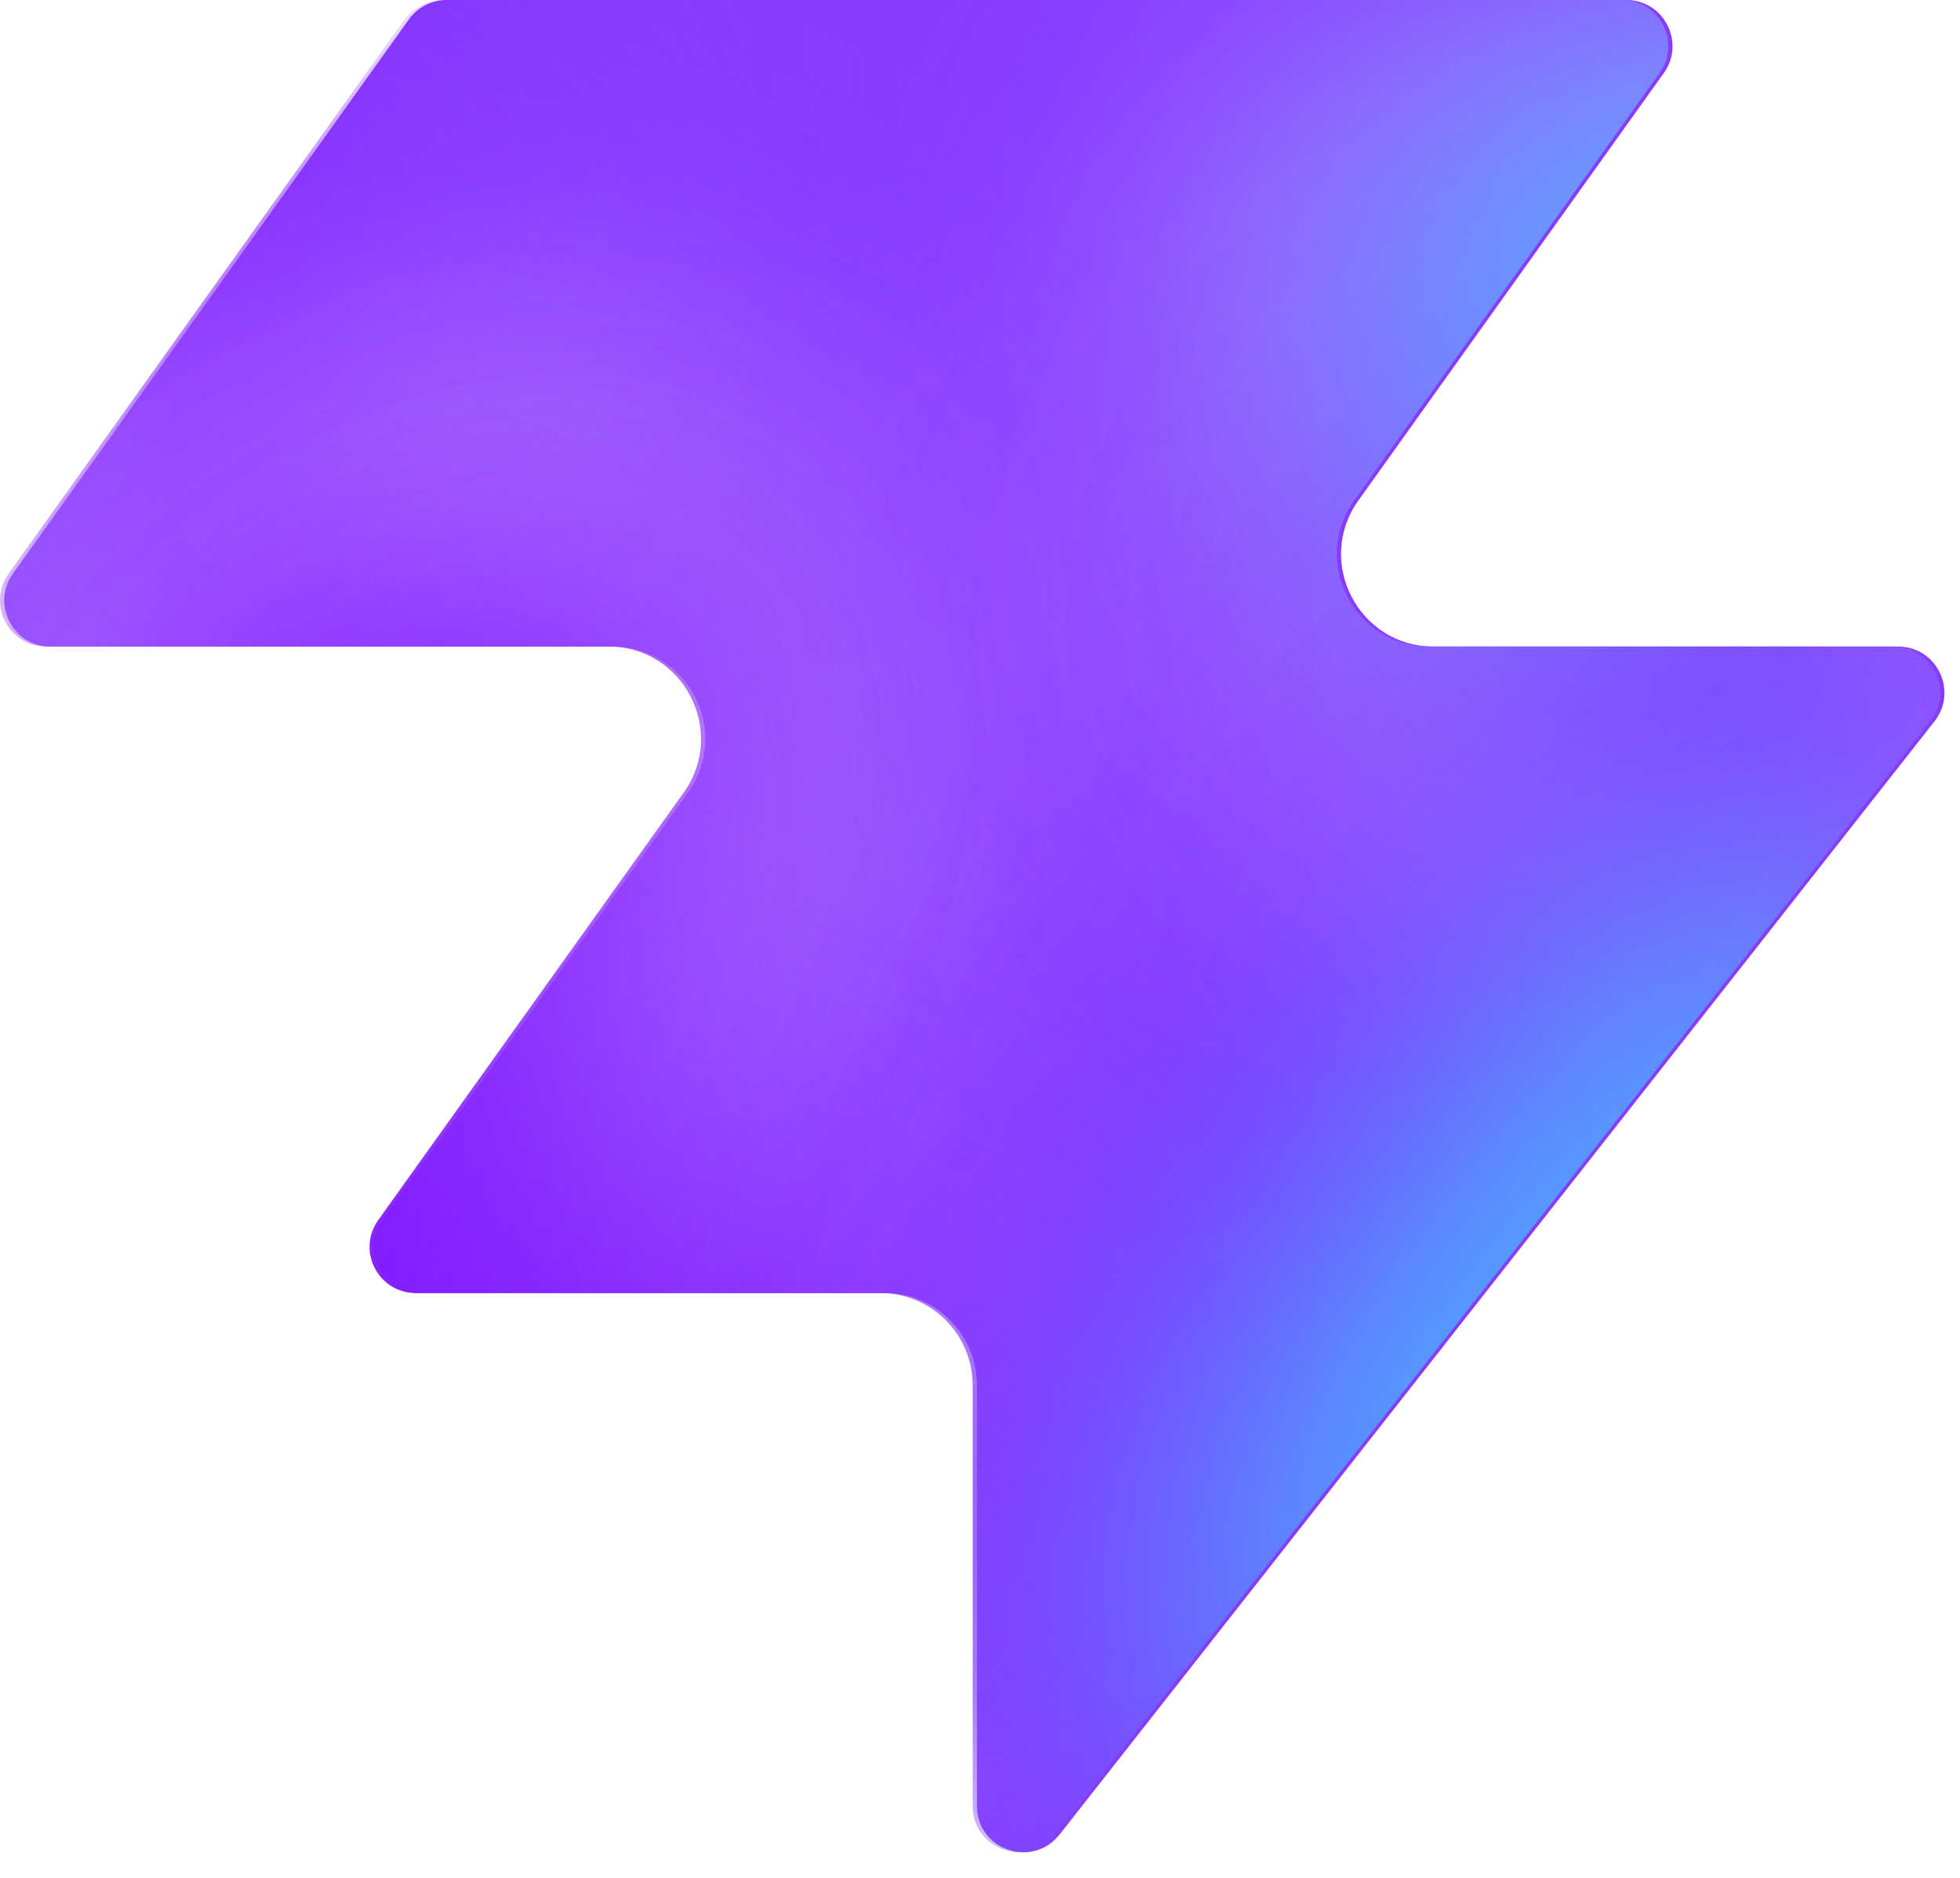
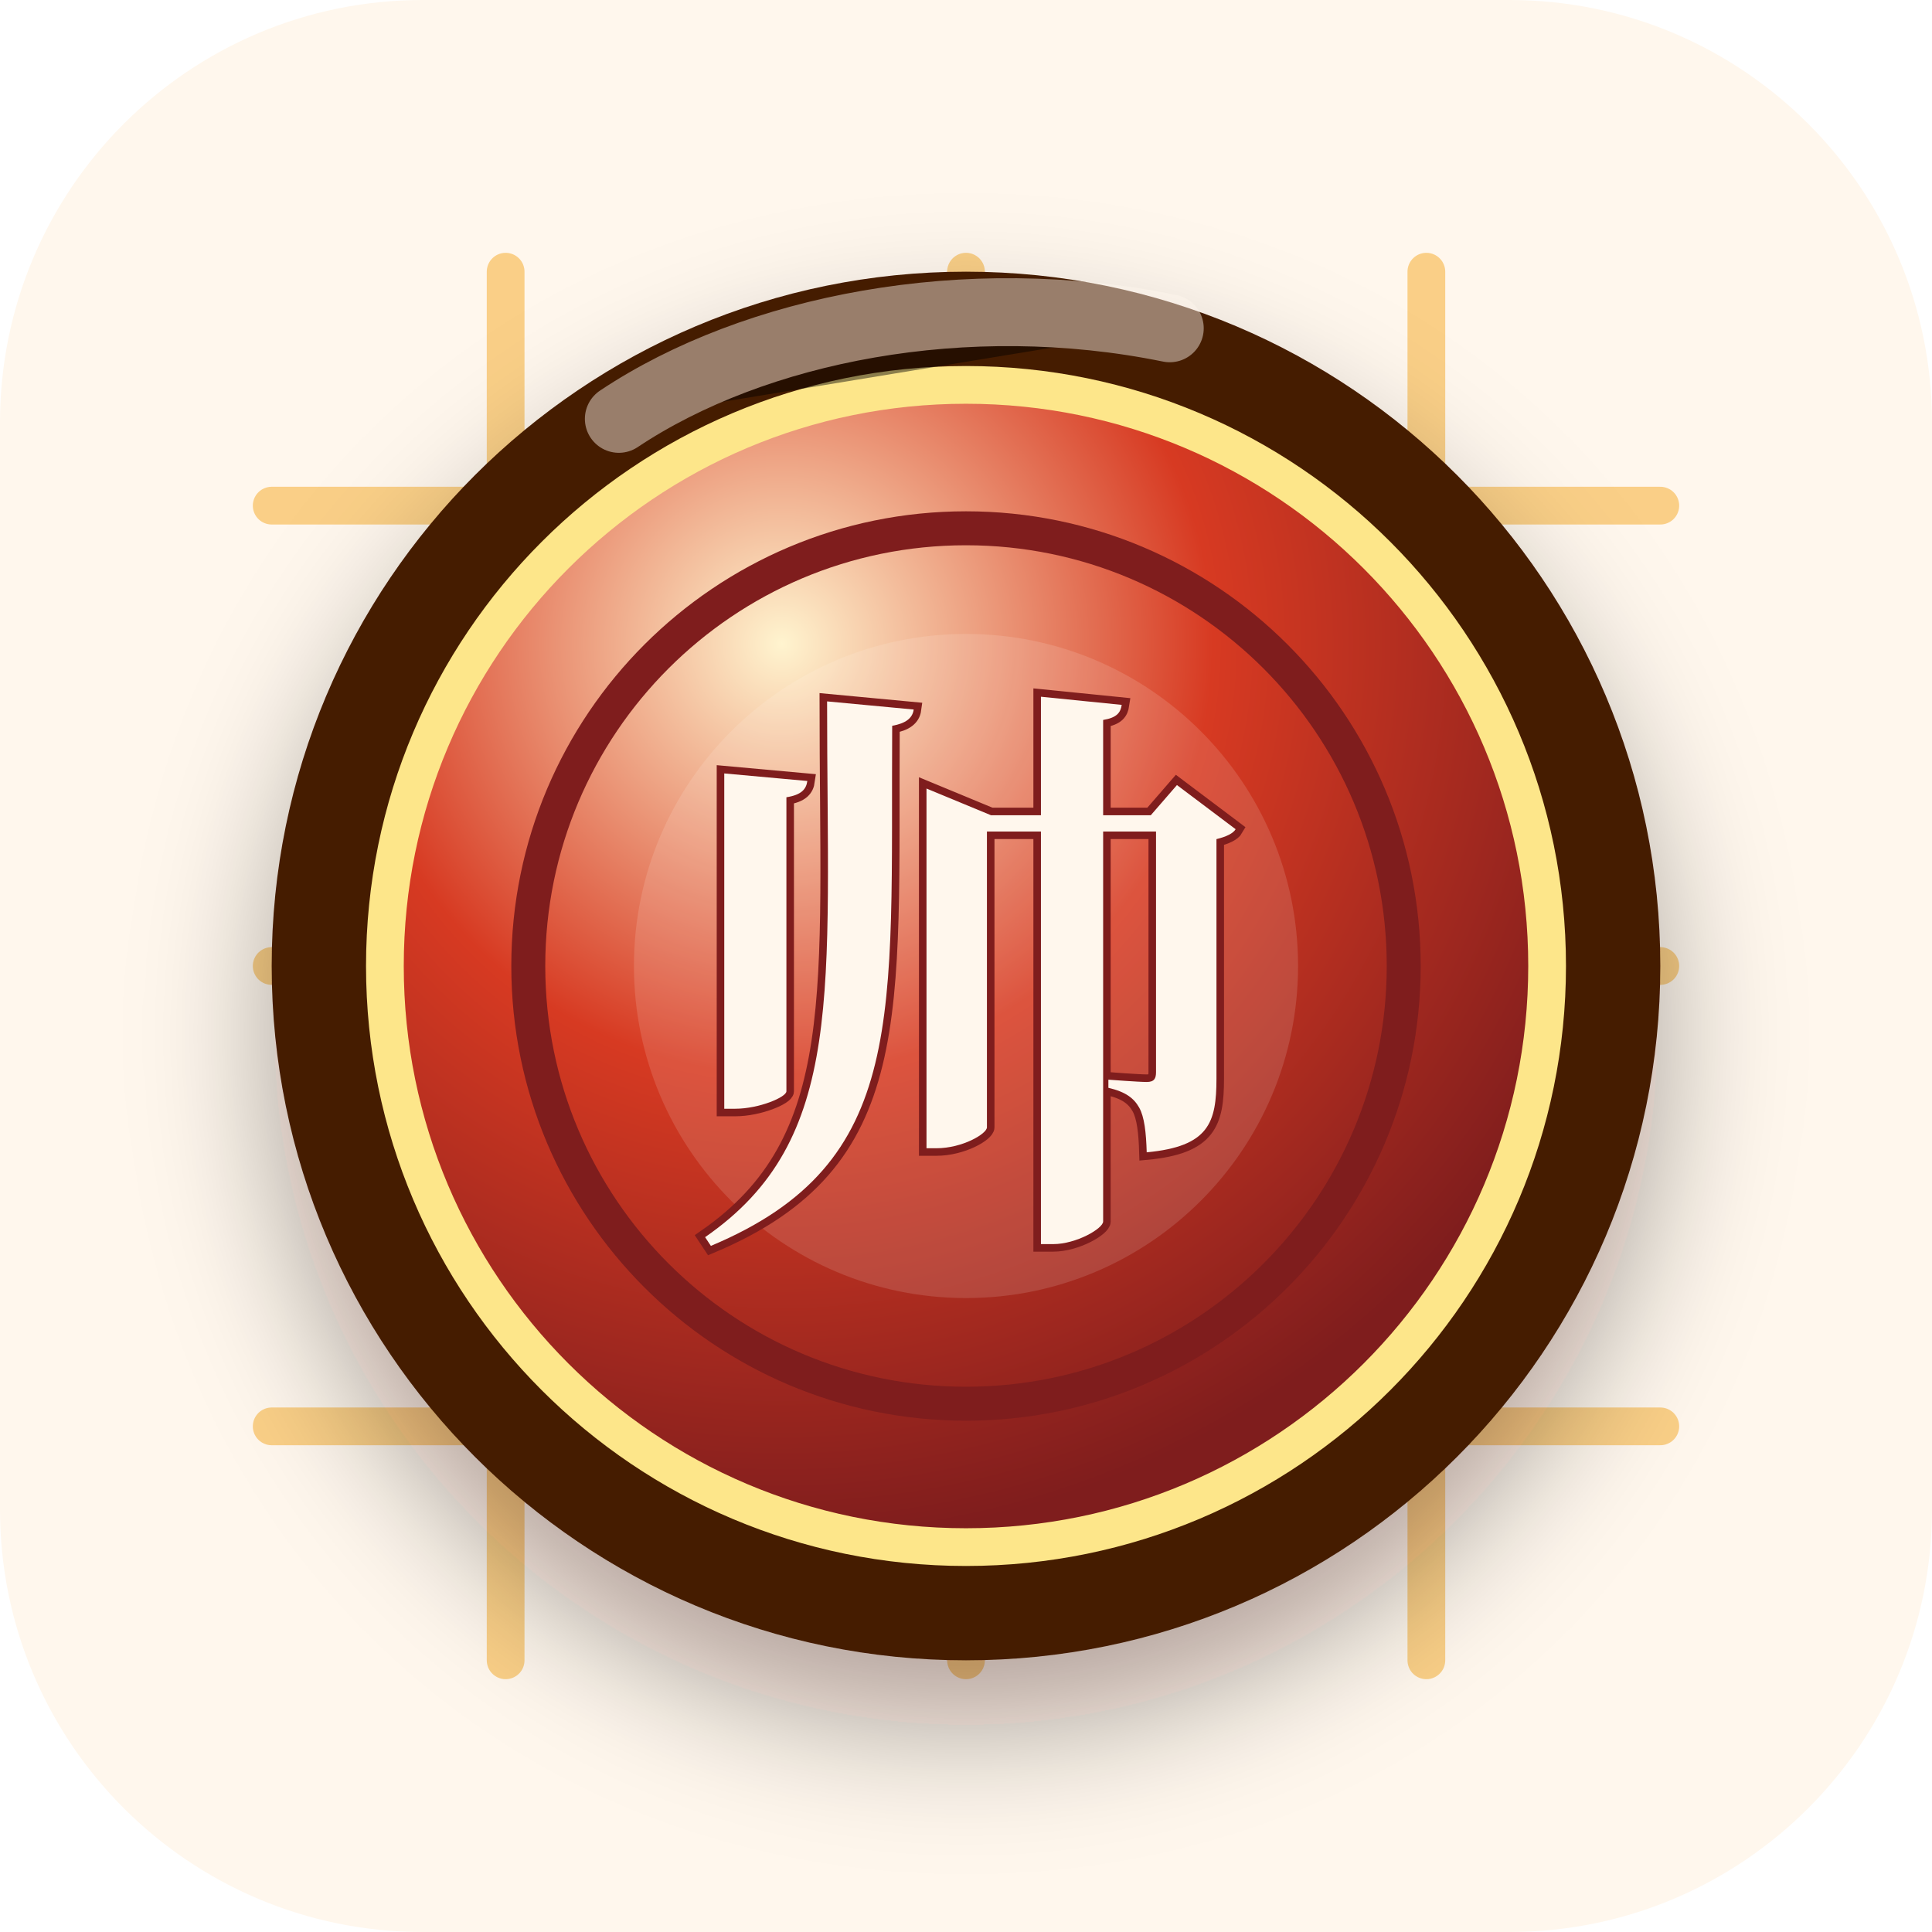
- <svg xmlns="http://www.w3.org/2000/svg" width="48" height="46" fill="none" viewBox="0 0 48 46">
-   <path fill="#863bff" d="M25.946 44.938c-.664.845-2.021.375-2.021-.698V33.937a2.26 2.26 0 0 0-2.262-2.262H10.287c-.92 0-1.456-1.04-.92-1.788l7.48-10.471c1.07-1.497 0-3.578-1.842-3.578H1.237c-.92 0-1.456-1.04-.92-1.788L10.013.474c.214-.297.556-.474.92-.474h28.894c.92 0 1.456 1.04.92 1.788l-7.48 10.471c-1.07 1.498 0 3.579 1.842 3.579h11.377c.943 0 1.473 1.088.89 1.83L25.947 44.94z" style="fill:#863bff;fill:color(display-p3 .525 .23 1);fill-opacity:1" />
-   <mask id="a" width="48" height="46" x="0" y="0" maskUnits="userSpaceOnUse" style="mask-type:alpha">
-     <path fill="#000" d="M25.842 44.938c-.664.844-2.021.375-2.021-.698V33.937a2.26 2.26 0 0 0-2.262-2.262H10.183c-.92 0-1.456-1.04-.92-1.788l7.48-10.471c1.07-1.498 0-3.579-1.842-3.579H1.133c-.92 0-1.456-1.04-.92-1.787L9.91.473c.214-.297.556-.474.92-.474h28.894c.92 0 1.456 1.04.92 1.788l-7.48 10.471c-1.07 1.498 0 3.578 1.842 3.578h11.377c.943 0 1.473 1.088.89 1.832L25.843 44.94z" style="fill:#000;fill-opacity:1" />
-   </mask>
-   <g mask="url(#a)">
-     <g filter="url(#b)">
-       <ellipse cx="5.508" cy="14.704" fill="#ede6ff" rx="5.508" ry="14.704" style="fill:#ede6ff;fill:color(display-p3 .927 .903 1);fill-opacity:1" transform="matrix(.00324 1 1 -.00324 -4.47 31.516)" />
-     </g>
-     <g filter="url(#c)">
-       <ellipse cx="10.399" cy="29.851" fill="#ede6ff" rx="10.399" ry="29.851" style="fill:#ede6ff;fill:color(display-p3 .927 .903 1);fill-opacity:1" transform="matrix(.00324 1 1 -.00324 -39.328 7.883)" />
-     </g>
-     <g filter="url(#d)">
-       <ellipse cx="5.508" cy="30.487" fill="#7e14ff" rx="5.508" ry="30.487" style="fill:#7e14ff;fill:color(display-p3 .492 .077 1);fill-opacity:1" transform="rotate(89.814 -25.913 -14.639)scale(1 -1)" />
-     </g>
-     <g filter="url(#e)">
-       <ellipse cx="5.508" cy="30.599" fill="#7e14ff" rx="5.508" ry="30.599" style="fill:#7e14ff;fill:color(display-p3 .492 .077 1);fill-opacity:1" transform="rotate(89.814 -32.644 -3.334)scale(1 -1)" />
-     </g>
-     <g filter="url(#f)">
-       <ellipse cx="5.508" cy="30.599" fill="#7e14ff" rx="5.508" ry="30.599" style="fill:#7e14ff;fill:color(display-p3 .492 .077 1);fill-opacity:1" transform="matrix(.00324 1 1 -.00324 -34.34 30.47)" />
-     </g>
-     <g filter="url(#g)">
-       <ellipse cx="14.072" cy="22.078" fill="#ede6ff" rx="14.072" ry="22.078" style="fill:#ede6ff;fill:color(display-p3 .927 .903 1);fill-opacity:1" transform="rotate(93.35 24.506 48.493)scale(-1 1)" />
-     </g>
-     <g filter="url(#h)">
-       <ellipse cx="3.47" cy="21.501" fill="#7e14ff" rx="3.47" ry="21.501" style="fill:#7e14ff;fill:color(display-p3 .492 .077 1);fill-opacity:1" transform="rotate(89.009 28.708 47.59)scale(-1 1)" />
-     </g>
-     <g filter="url(#i)">
-       <ellipse cx="3.47" cy="21.501" fill="#7e14ff" rx="3.47" ry="21.501" style="fill:#7e14ff;fill:color(display-p3 .492 .077 1);fill-opacity:1" transform="rotate(89.009 28.708 47.59)scale(-1 1)" />
-     </g>
-     <g filter="url(#j)">
-       <ellipse cx=".387" cy="8.972" fill="#7e14ff" rx="4.407" ry="29.108" style="fill:#7e14ff;fill:color(display-p3 .492 .077 1);fill-opacity:1" transform="rotate(39.51 .387 8.972)" />
-     </g>
-     <g filter="url(#k)">
-       <ellipse cx="47.523" cy="-6.092" fill="#7e14ff" rx="4.407" ry="29.108" style="fill:#7e14ff;fill:color(display-p3 .492 .077 1);fill-opacity:1" transform="rotate(37.892 47.523 -6.092)" />
-     </g>
-     <g filter="url(#l)">
-       <ellipse cx="41.412" cy="6.333" fill="#47bfff" rx="5.971" ry="9.665" style="fill:#47bfff;fill:color(display-p3 .28 .748 1);fill-opacity:1" transform="rotate(37.892 41.412 6.333)" />
-     </g>
-     <g filter="url(#m)">
-       <ellipse cx="-1.879" cy="38.332" fill="#7e14ff" rx="4.407" ry="29.108" style="fill:#7e14ff;fill:color(display-p3 .492 .077 1);fill-opacity:1" transform="rotate(37.892 -1.88 38.332)" />
-     </g>
-     <g filter="url(#n)">
-       <ellipse cx="-1.879" cy="38.332" fill="#7e14ff" rx="4.407" ry="29.108" style="fill:#7e14ff;fill:color(display-p3 .492 .077 1);fill-opacity:1" transform="rotate(37.892 -1.88 38.332)" />
-     </g>
-     <g filter="url(#o)">
-       <ellipse cx="35.651" cy="29.907" fill="#7e14ff" rx="4.407" ry="29.108" style="fill:#7e14ff;fill:color(display-p3 .492 .077 1);fill-opacity:1" transform="rotate(37.892 35.651 29.907)" />
-     </g>
-     <g filter="url(#p)">
-       <ellipse cx="38.418" cy="32.4" fill="#47bfff" rx="5.971" ry="15.297" style="fill:#47bfff;fill:color(display-p3 .28 .748 1);fill-opacity:1" transform="rotate(37.892 38.418 32.4)" />
-     </g>
-   </g>
+ <svg xmlns="http://www.w3.org/2000/svg" viewBox="0 0 512 512" role="img" aria-label="中国象棋">
  <defs>
-     <filter id="b" width="60.045" height="41.654" x="-19.77" y="16.149" color-interpolation-filters="sRGB" filterUnits="userSpaceOnUse">
-       <feFlood flood-opacity="0" result="BackgroundImageFix" />
-       <feBlend in="SourceGraphic" in2="BackgroundImageFix" result="shape" />
-       <feGaussianBlur result="effect1_foregroundBlur_2002_17158" stdDeviation="7.659" />
-     </filter>
-     <filter id="c" width="90.34" height="51.437" x="-54.613" y="-7.533" color-interpolation-filters="sRGB" filterUnits="userSpaceOnUse">
-       <feFlood flood-opacity="0" result="BackgroundImageFix" />
-       <feBlend in="SourceGraphic" in2="BackgroundImageFix" result="shape" />
-       <feGaussianBlur result="effect1_foregroundBlur_2002_17158" stdDeviation="7.659" />
-     </filter>
-     <filter id="d" width="79.355" height="29.4" x="-49.64" y="2.03" color-interpolation-filters="sRGB" filterUnits="userSpaceOnUse">
-       <feFlood flood-opacity="0" result="BackgroundImageFix" />
-       <feBlend in="SourceGraphic" in2="BackgroundImageFix" result="shape" />
-       <feGaussianBlur result="effect1_foregroundBlur_2002_17158" stdDeviation="4.596" />
-     </filter>
-     <filter id="e" width="79.579" height="29.4" x="-45.045" y="20.029" color-interpolation-filters="sRGB" filterUnits="userSpaceOnUse">
-       <feFlood flood-opacity="0" result="BackgroundImageFix" />
-       <feBlend in="SourceGraphic" in2="BackgroundImageFix" result="shape" />
-       <feGaussianBlur result="effect1_foregroundBlur_2002_17158" stdDeviation="4.596" />
-     </filter>
-     <filter id="f" width="79.579" height="29.4" x="-43.513" y="21.178" color-interpolation-filters="sRGB" filterUnits="userSpaceOnUse">
-       <feFlood flood-opacity="0" result="BackgroundImageFix" />
-       <feBlend in="SourceGraphic" in2="BackgroundImageFix" result="shape" />
-       <feGaussianBlur result="effect1_foregroundBlur_2002_17158" stdDeviation="4.596" />
-     </filter>
-     <filter id="g" width="74.749" height="58.852" x="15.756" y="-17.901" color-interpolation-filters="sRGB" filterUnits="userSpaceOnUse">
-       <feFlood flood-opacity="0" result="BackgroundImageFix" />
-       <feBlend in="SourceGraphic" in2="BackgroundImageFix" result="shape" />
-       <feGaussianBlur result="effect1_foregroundBlur_2002_17158" stdDeviation="7.659" />
-     </filter>
-     <filter id="h" width="61.377" height="25.362" x="23.548" y="2.284" color-interpolation-filters="sRGB" filterUnits="userSpaceOnUse">
-       <feFlood flood-opacity="0" result="BackgroundImageFix" />
-       <feBlend in="SourceGraphic" in2="BackgroundImageFix" result="shape" />
-       <feGaussianBlur result="effect1_foregroundBlur_2002_17158" stdDeviation="4.596" />
-     </filter>
-     <filter id="i" width="61.377" height="25.362" x="23.548" y="2.284" color-interpolation-filters="sRGB" filterUnits="userSpaceOnUse">
-       <feFlood flood-opacity="0" result="BackgroundImageFix" />
-       <feBlend in="SourceGraphic" in2="BackgroundImageFix" result="shape" />
-       <feGaussianBlur result="effect1_foregroundBlur_2002_17158" stdDeviation="4.596" />
-     </filter>
-     <filter id="j" width="56.045" height="63.649" x="-27.636" y="-22.853" color-interpolation-filters="sRGB" filterUnits="userSpaceOnUse">
-       <feFlood flood-opacity="0" result="BackgroundImageFix" />
-       <feBlend in="SourceGraphic" in2="BackgroundImageFix" result="shape" />
-       <feGaussianBlur result="effect1_foregroundBlur_2002_17158" stdDeviation="4.596" />
-     </filter>
-     <filter id="k" width="54.814" height="64.646" x="20.116" y="-38.415" color-interpolation-filters="sRGB" filterUnits="userSpaceOnUse">
-       <feFlood flood-opacity="0" result="BackgroundImageFix" />
-       <feBlend in="SourceGraphic" in2="BackgroundImageFix" result="shape" />
-       <feGaussianBlur result="effect1_foregroundBlur_2002_17158" stdDeviation="4.596" />
-     </filter>
-     <filter id="l" width="33.541" height="35.313" x="24.641" y="-11.323" color-interpolation-filters="sRGB" filterUnits="userSpaceOnUse">
-       <feFlood flood-opacity="0" result="BackgroundImageFix" />
-       <feBlend in="SourceGraphic" in2="BackgroundImageFix" result="shape" />
-       <feGaussianBlur result="effect1_foregroundBlur_2002_17158" stdDeviation="4.596" />
-     </filter>
-     <filter id="m" width="54.814" height="64.646" x="-29.286" y="6.009" color-interpolation-filters="sRGB" filterUnits="userSpaceOnUse">
-       <feFlood flood-opacity="0" result="BackgroundImageFix" />
-       <feBlend in="SourceGraphic" in2="BackgroundImageFix" result="shape" />
-       <feGaussianBlur result="effect1_foregroundBlur_2002_17158" stdDeviation="4.596" />
-     </filter>
-     <filter id="n" width="54.814" height="64.646" x="-29.286" y="6.009" color-interpolation-filters="sRGB" filterUnits="userSpaceOnUse">
-       <feFlood flood-opacity="0" result="BackgroundImageFix" />
-       <feBlend in="SourceGraphic" in2="BackgroundImageFix" result="shape" />
-       <feGaussianBlur result="effect1_foregroundBlur_2002_17158" stdDeviation="4.596" />
-     </filter>
-     <filter id="o" width="54.814" height="64.646" x="8.244" y="-2.416" color-interpolation-filters="sRGB" filterUnits="userSpaceOnUse">
-       <feFlood flood-opacity="0" result="BackgroundImageFix" />
-       <feBlend in="SourceGraphic" in2="BackgroundImageFix" result="shape" />
-       <feGaussianBlur result="effect1_foregroundBlur_2002_17158" stdDeviation="4.596" />
-     </filter>
-     <filter id="p" width="39.409" height="43.623" x="18.713" y="10.588" color-interpolation-filters="sRGB" filterUnits="userSpaceOnUse">
-       <feFlood flood-opacity="0" result="BackgroundImageFix" />
-       <feBlend in="SourceGraphic" in2="BackgroundImageFix" result="shape" />
-       <feGaussianBlur result="effect1_foregroundBlur_2002_17158" stdDeviation="4.596" />
+     <radialGradient id="bg" cx="34%" cy="22%" r="78%">
+       <stop offset="0%" stop-color="#fff4cf" />
+       <stop offset="48%" stop-color="#d73a22" />
+       <stop offset="100%" stop-color="#7f1d1d" />
+     </radialGradient>
+     <linearGradient id="rim" x1="96" y1="64" x2="416" y2="448">
+       <stop offset="0%" stop-color="#451a03" />
+       <stop offset="50%" stop-color="#78350f" />
+       <stop offset="100%" stop-color="#1c0702" />
+     </linearGradient>
+     <filter id="shadow" x="-20%" y="-18%" width="140%" height="140%">
+       <feDropShadow dx="0" dy="18" stdDeviation="18" flood-color="#1c0702" flood-opacity=".34" />
    </filter>
  </defs>
+   <rect width="512" height="512" rx="112" fill="#fff7ed" />
+   <path d="M72 134h368M72 256h368M72 378h368M134 72v368M256 72v368M378 72v368" stroke="#f59e0b" stroke-width="10" stroke-linecap="round" opacity=".45" />
+   <path d="m168 168 176 176M344 168 168 344" stroke="#92400e" stroke-width="8" stroke-linecap="round" opacity=".32" />
+   <circle cx="256" cy="256" r="184" fill="url(#rim)" filter="url(#shadow)" />
+   <circle cx="256" cy="256" r="154" fill="url(#bg)" stroke="#fde68a" stroke-width="10" />
+   <circle cx="256" cy="256" r="116" fill="none" stroke="#7f1d1d" stroke-width="9" />
+   <circle cx="256" cy="256" r="88" fill="#fff7ed" opacity=".14" />
+   <text x="256" y="316" text-anchor="middle" font-family="STKaiti, KaiTi, Kaiti SC, Noto Serif CJK SC, serif" font-size="154" font-weight="800" fill="#fff7ed" stroke="#7f1d1d" stroke-width="4" paint-order="stroke">帅</text>
+   <path d="M164 111c36-24 92-35 146-24" stroke="#fff7ed" stroke-width="18" stroke-linecap="round" opacity=".45" />
</svg>
